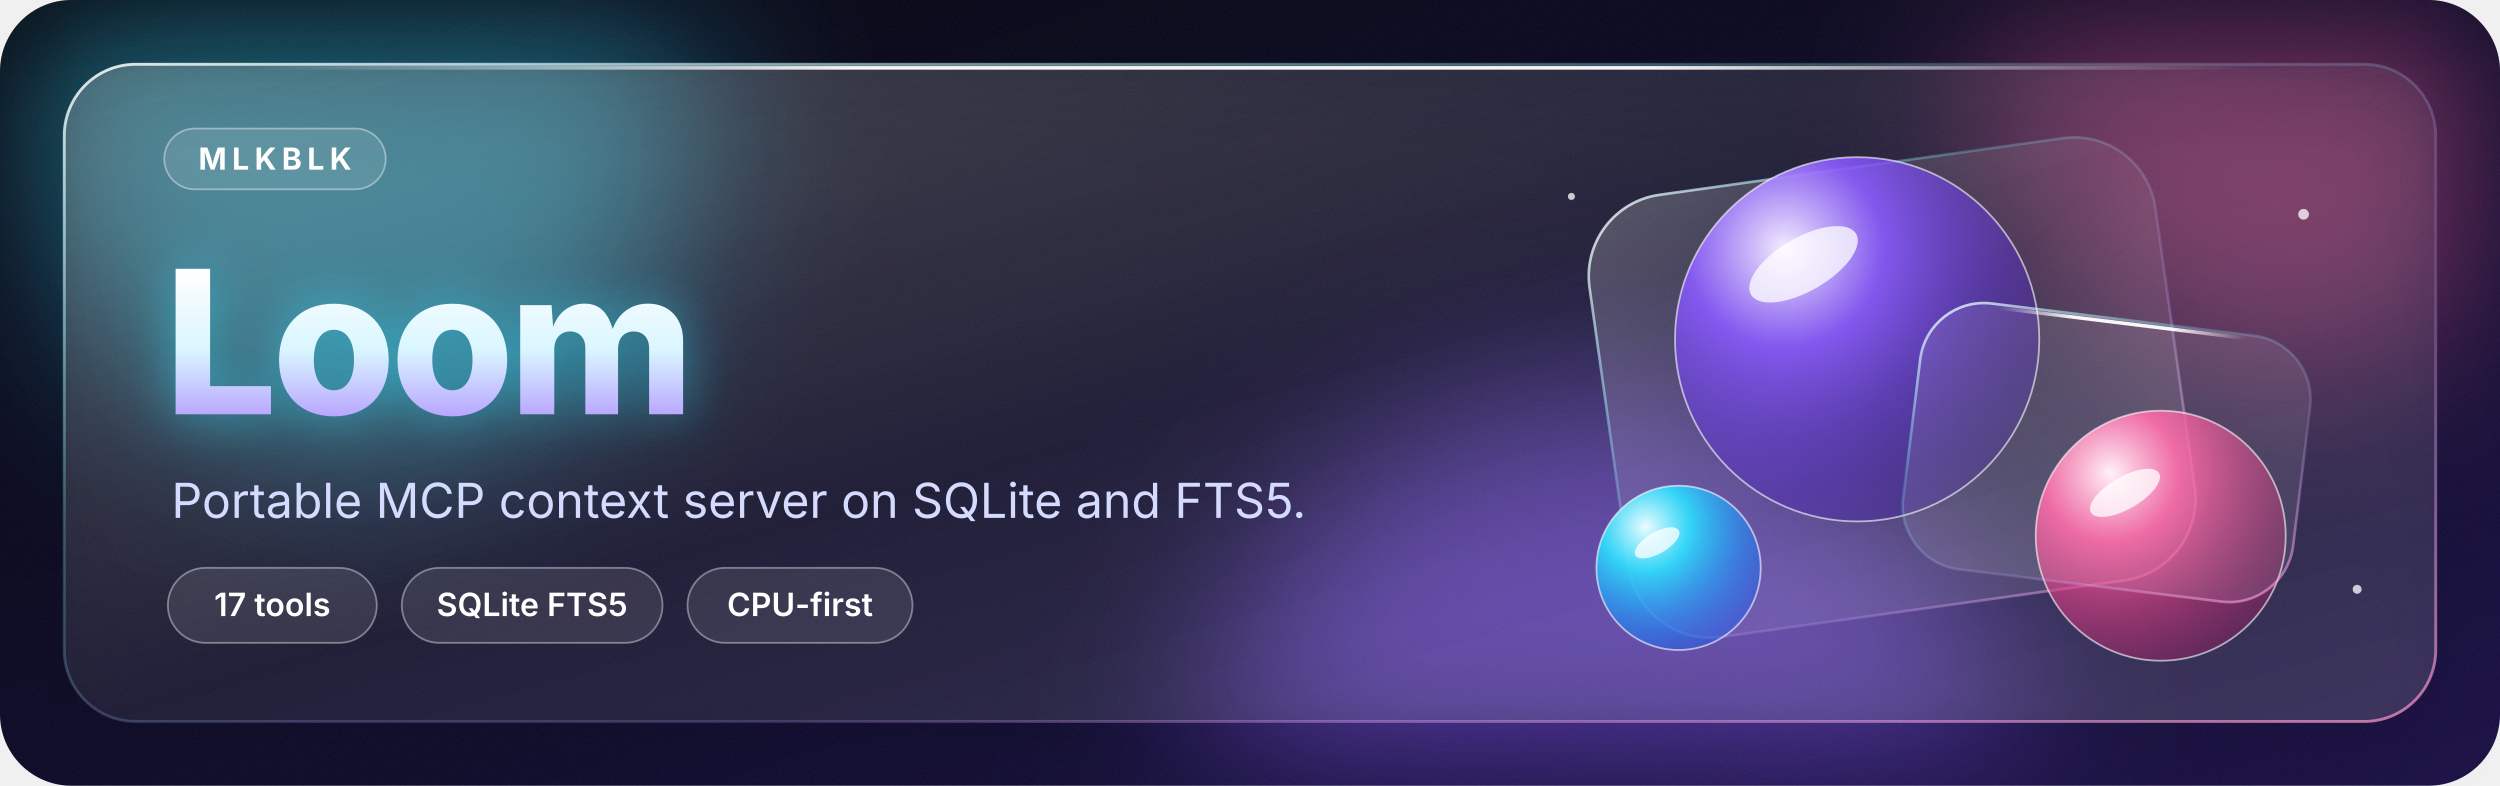
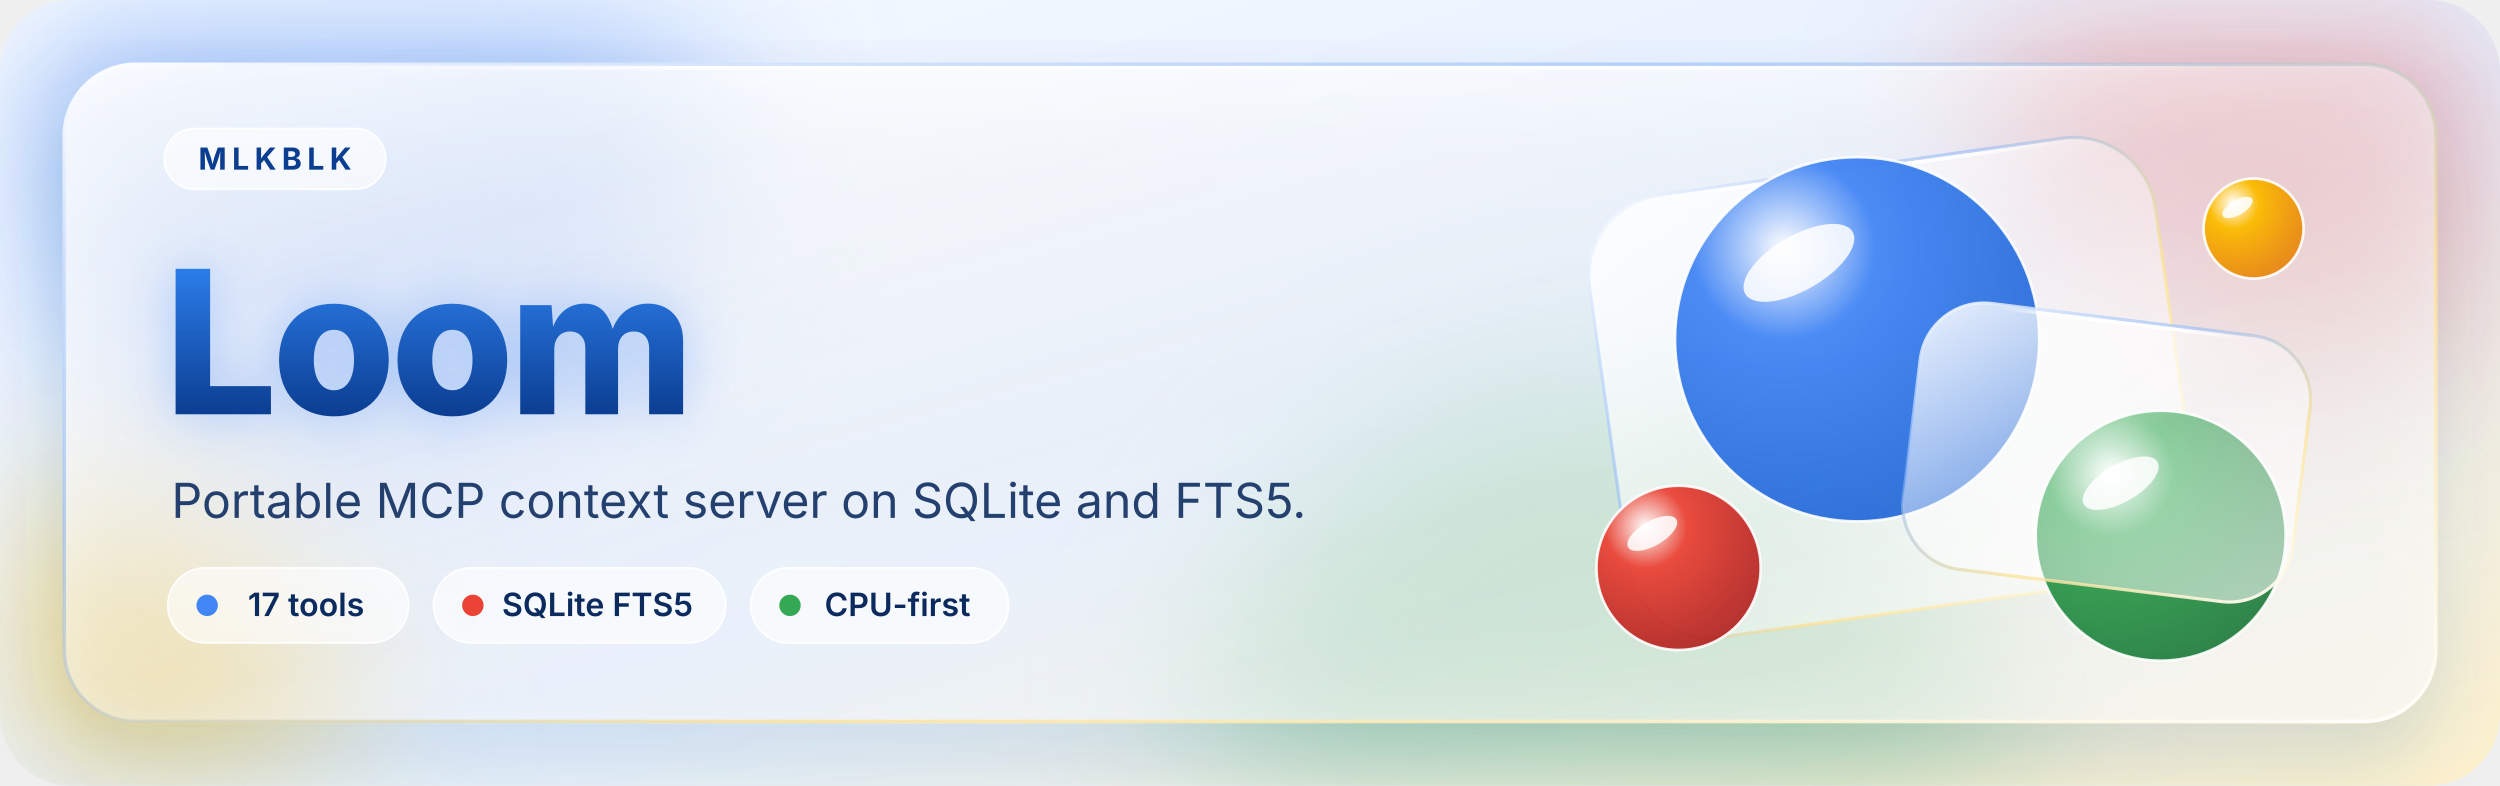
<svg xmlns="http://www.w3.org/2000/svg" viewBox="0 0 1400 440" role="img" aria-label="Loom by MLKBLK">
  <defs>
    <clipPath id="k">
      <rect width="1400" height="440" rx="40" />
    </clipPath>
    <linearGradient id="bg" x1="0" y1="0" x2="1" y2="1">
-       <stop offset="0" stop-color="#05060f" />
-       <stop offset=".6" stop-color="#0d0a2b" />
-       <stop offset="1" stop-color="#1a0f45" />
+       <stop offset="0" stop-color="#f8fbff" />
+       <stop offset=".55" stop-color="#e3efff" />
+       <stop offset="1" stop-color="#fff2cc" />
    </linearGradient>
    <linearGradient id="gl" x1="0" y1="0" x2="1" y2="1">
-       <stop offset="0" stop-color="#fff" stop-opacity=".22" />
-       <stop offset=".5" stop-color="#fff" stop-opacity=".06" />
-       <stop offset="1" stop-color="#fff" stop-opacity=".12" />
+       <stop offset="0" stop-color="#fff" stop-opacity=".88" />
+       <stop offset=".5" stop-color="#fff" stop-opacity=".38" />
+       <stop offset="1" stop-color="#fff" stop-opacity=".62" />
    </linearGradient>
    <linearGradient id="ed" x1="0" y1="0" x2="1" y2="1">
-       <stop offset="0" stop-color="#fff" stop-opacity=".85" />
-       <stop offset=".35" stop-color="#7df3ff" stop-opacity=".25" />
-       <stop offset=".65" stop-color="#c9a8ff" stop-opacity=".2" />
-       <stop offset="1" stop-color="#ff9ccb" stop-opacity=".7" />
+       <stop offset="0" stop-color="#fff" stop-opacity=".98" />
+       <stop offset=".35" stop-color="#8ab4f8" stop-opacity=".55" />
+       <stop offset=".65" stop-color="#fde293" stop-opacity=".75" />
+       <stop offset="1" stop-color="#fff" stop-opacity=".98" />
    </linearGradient>
    <linearGradient id="sp" x1="0" y1="0" x2="1" y2="0">
      <stop offset="0" stop-color="#fff" stop-opacity="0" />
-       <stop offset=".3" stop-color="#fff" stop-opacity=".95" />
-       <stop offset=".7" stop-color="#fff" stop-opacity=".95" />
+       <stop offset=".3" stop-color="#fff" stop-opacity="1" />
+       <stop offset=".7" stop-color="#fff" stop-opacity="1" />
      <stop offset="1" stop-color="#fff" stop-opacity="0" />
    </linearGradient>
    <linearGradient id="ik" x1="0" y1="0" x2="0" y2="1">
+       <stop offset="0" stop-color="#2b7de9" />
+       <stop offset="1" stop-color="#0b3d91" />
+     </linearGradient>
+     <linearGradient id="spectrum" x1="0" y1="0" x2="1" y2="0">
+       <stop offset="0" stop-color="#4285f4" />
+       <stop offset=".33" stop-color="#ea4335" />
+       <stop offset=".66" stop-color="#fbbc04" />
+       <stop offset="1" stop-color="#34a853" />
+     </linearGradient>
+     <radialGradient id="sb" cx=".3" cy=".25" r=".9">
      <stop offset="0" stop-color="#fff" />
-       <stop offset=".55" stop-color="#d9f6ff" />
-       <stop offset="1" stop-color="#b9a6ff" />
-     </linearGradient>
-     <radialGradient id="c" cx=".3" cy=".25" r=".9">
-       <stop offset="0" stop-color="#eafcff" />
-       <stop offset=".3" stop-color="#2de2ff" stop-opacity=".9" />
-       <stop offset="1" stop-color="#0a4bff" stop-opacity=".3" />
+       <stop offset=".28" stop-color="#4285f4" stop-opacity=".95" />
+       <stop offset="1" stop-color="#0b57d0" stop-opacity=".85" />
    </radialGradient>
-     <radialGradient id="v" cx=".3" cy=".25" r=".9">
-       <stop offset="0" stop-color="#f3ecff" />
-       <stop offset=".3" stop-color="#8a5bff" stop-opacity=".9" />
-       <stop offset="1" stop-color="#34158f" stop-opacity=".3" />
+     <radialGradient id="sr" cx=".3" cy=".25" r=".9">
+       <stop offset="0" stop-color="#fff" />
+       <stop offset=".28" stop-color="#ea4335" stop-opacity=".95" />
+       <stop offset="1" stop-color="#a50e0e" stop-opacity=".85" />
    </radialGradient>
-     <radialGradient id="r" cx=".3" cy=".25" r=".9">
-       <stop offset="0" stop-color="#fff0f7" />
-       <stop offset=".3" stop-color="#ff5fa2" stop-opacity=".9" />
-       <stop offset="1" stop-color="#9c1458" stop-opacity=".3" />
+     <radialGradient id="sy" cx=".3" cy=".25" r=".9">
+       <stop offset="0" stop-color="#fff" />
+       <stop offset=".28" stop-color="#fbbc04" stop-opacity=".98" />
+       <stop offset="1" stop-color="#e37400" stop-opacity=".85" />
+     </radialGradient>
+     <radialGradient id="sg" cx=".3" cy=".25" r=".9">
+       <stop offset="0" stop-color="#fff" />
+       <stop offset=".28" stop-color="#34a853" stop-opacity=".95" />
+       <stop offset="1" stop-color="#0b6b2a" stop-opacity=".85" />
    </radialGradient>
    <filter id="b" x="-60%" y="-60%" width="220%" height="220%">
      <feGaussianBlur stdDeviation="50" />
    </filter>
    <filter id="g" x="-20%" y="-40%" width="140%" height="180%">
      <feGaussianBlur stdDeviation="14" />
    </filter>
    <filter id="s" x="-20%" y="-20%" width="140%" height="160%">
-       <feDropShadow dx="0" dy="24" stdDeviation="24" flood-color="#000" flood-opacity=".45" />
-     </filter>
-     <filter id="n">
-       <feTurbulence type="fractalNoise" baseFrequency=".85" numOctaves="2" seed="7" />
-       <feColorMatrix values="0 0 0 0 1 0 0 0 0 1 0 0 0 0 1 .6 0 0 0 0" />
+       <feDropShadow dx="0" dy="22" stdDeviation="22" flood-color="#1a4d99" flood-opacity=".25" />
    </filter>
  </defs>
  <g clip-path="url(#k)">
    <rect width="1400" height="440" fill="url(#bg)" />
-     <circle cx="200" cy="60" r="190" fill="#2de2ff" opacity=".45" filter="url(#b)" />
-     <circle cx="900" cy="450" r="230" fill="#8a5bff" opacity=".55" filter="url(#b)" />
-     <circle cx="1280" cy="40" r="170" fill="#ff5fa2" opacity=".42" filter="url(#b)" />
-     <rect width="1400" height="440" filter="url(#n)" opacity=".07" />
+     <circle cx="200" cy="60" r="190" fill="#4285f4" opacity="0.5" filter="url(#b)" />
+     <circle cx="1280" cy="40" r="170" fill="#ea4335" opacity="0.38" filter="url(#b)" />
+     <circle cx="900" cy="450" r="230" fill="#34a853" opacity="0.42" filter="url(#b)" />
+     <circle cx="40" cy="430" r="150" fill="#fbbc04" opacity="0.55" filter="url(#b)" />
  </g>
-   <rect x="36" y="36" width="1328" height="368" rx="40" fill="url(#gl)" stroke="url(#ed)" stroke-width="1.6" filter="url(#s)" />
+   <rect x="36" y="36" width="1328" height="368" rx="40" fill="url(#gl)" stroke="url(#ed)" stroke-width="2" filter="url(#s)" />
  <rect x="140" y="37" width="1120" height="2" rx="1" fill="url(#sp)" />
  <g font-family="Inter,'Segoe UI Variable Display','SF Pro Display',system-ui,Arial,sans-serif">
-     <rect x="92" y="72" width="124" height="34" rx="17" fill="#fff" fill-opacity=".10" stroke="#fff" stroke-opacity=".4" />
-     <text x="154" y="95" font-size="17" font-weight="700" letter-spacing="3" text-anchor="middle" fill="#fff">MLKBLK</text>
-     <text x="92" y="232" font-size="112" font-weight="800" letter-spacing="-3" fill="#2de2ff" opacity=".5" filter="url(#g)">Loom</text>
+     <rect x="92" y="72" width="124" height="34" rx="17" fill="#fff" fill-opacity=".62" stroke="#fff" stroke-opacity=".95" />
+     <text x="154" y="95" font-size="17" font-weight="700" letter-spacing="3" text-anchor="middle" fill="#0b3d91">MLKBLK</text>
+     <text x="92" y="232" font-size="112" font-weight="800" letter-spacing="-3" fill="#4285f4" opacity=".35" filter="url(#g)">Loom</text>
    <text x="92" y="232" font-size="112" font-weight="800" letter-spacing="-3" fill="url(#ik)">Loom</text>
-     <text x="96" y="290" font-size="27" fill="#d5dbff">Portable MCP context server on SQLite and FTS5.</text>
-     <g font-size="18" font-weight="600" fill="#fff">
-       <rect x="94" y="318" width="117" height="42" rx="21" fill="#fff" fill-opacity=".10" stroke="#fff" stroke-opacity=".4" />
-       <text x="152.5" y="345" text-anchor="middle">17 tools</text>
-       <rect x="225" y="318" width="146" height="42" rx="21" fill="#fff" fill-opacity=".10" stroke="#fff" stroke-opacity=".4" />
-       <text x="298" y="345" text-anchor="middle">SQLite FTS5</text>
-       <rect x="385" y="318" width="126" height="42" rx="21" fill="#fff" fill-opacity=".10" stroke="#fff" stroke-opacity=".4" />
-       <text x="448" y="345" text-anchor="middle">CPU-first</text>
+     <text x="96" y="290" font-size="27" fill="#24406e">Portable MCP context server on SQLite and FTS5.</text>
+     <g font-size="18" font-weight="600" fill="#0b2a5e">
+       <rect x="94.0" y="318" width="134.8" height="42" rx="21" fill="#fff" fill-opacity=".62" stroke="#fff" stroke-opacity=".95" />
+       <circle cx="116.0" cy="339" r="6" fill="#4285f4" />
+       <text x="171.4" y="345" text-anchor="middle">17 tools</text>
+       <rect x="242.8" y="318" width="163.6" height="42" rx="21" fill="#fff" fill-opacity=".62" stroke="#fff" stroke-opacity=".95" />
+       <circle cx="264.8" cy="339" r="6" fill="#ea4335" />
+       <text x="334.6" y="345" text-anchor="middle">SQLite FTS5</text>
+       <rect x="420.4" y="318" width="144.4" height="42" rx="21" fill="#fff" fill-opacity=".62" stroke="#fff" stroke-opacity=".95" />
+       <circle cx="442.4" cy="339" r="6" fill="#34a853" />
+       <text x="502.6" y="345" text-anchor="middle">CPU-first</text>
    </g>
  </g>
  <g transform="rotate(-8 1060 220)">
-     <rect x="900" y="92" width="320" height="250" rx="46" fill="url(#gl)" stroke="url(#ed)" stroke-width="1.5" />
+     <rect x="900" y="92" width="320" height="250" rx="46" fill="url(#gl)" stroke="url(#ed)" stroke-width="1.8" />
+     <rect x="940" y="93" width="240" height="2" rx="1" fill="url(#sp)" />
  </g>
-   <circle cx="1040" cy="190" r="102" fill="url(#v)" stroke="#fff" stroke-opacity=".6" />
-   <circle cx="1210" cy="300" r="70" fill="url(#r)" stroke="#fff" stroke-opacity=".6" />
-   <circle cx="940" cy="318" r="46" fill="url(#c)" stroke="#fff" stroke-opacity=".6" />
+   <circle cx="1040" cy="190" r="102" fill="url(#sb)" stroke="#fff" stroke-opacity=".9" stroke-width="1.5" />
+   <ellipse cx="1007.4" cy="147.2" rx="34.7" ry="15.3" fill="#fff" fill-opacity=".85" transform="rotate(-30 1007.4 147.2)" />
+   <circle cx="1210" cy="300" r="70" fill="url(#sg)" stroke="#fff" stroke-opacity=".9" stroke-width="1.5" />
+   <ellipse cx="1187.6" cy="270.6" rx="23.8" ry="10.5" fill="#fff" fill-opacity=".85" transform="rotate(-30 1187.6 270.6)" />
+   <circle cx="940" cy="318" r="46" fill="url(#sr)" stroke="#fff" stroke-opacity=".9" stroke-width="1.5" />
+   <ellipse cx="925.3" cy="298.7" rx="15.6" ry="6.9" fill="#fff" fill-opacity=".85" transform="rotate(-30 925.3 298.7)" />
+   <circle cx="1262" cy="128" r="28" fill="url(#sy)" stroke="#fff" stroke-opacity=".9" stroke-width="1.5" />
+   <ellipse cx="1253.0" cy="116.2" rx="9.5" ry="4.2" fill="#fff" fill-opacity=".85" transform="rotate(-30 1253.0 116.2)" />
  <g transform="rotate(7 1160 250)">
-     <rect x="1070" y="176" width="220" height="150" rx="36" fill="#fff" fill-opacity=".10" stroke="url(#ed)" stroke-width="1.5" />
+     <rect x="1070" y="176" width="220" height="150" rx="36" fill="url(#gl)" stroke="url(#ed)" stroke-width="1.8" />
    <rect x="1110" y="177" width="140" height="2" rx="1" fill="url(#sp)" />
  </g>
-   <g fill="#fff" fill-opacity=".75">
-     <ellipse cx="1010" cy="148" rx="34" ry="15" transform="rotate(-30 1010 148)" />
-     <ellipse cx="1190" cy="276" rx="22" ry="9" transform="rotate(-30 1190 276)" />
-     <ellipse cx="928" cy="304" rx="14" ry="6" transform="rotate(-30 928 304)" />
-     <circle cx="1290" cy="120" r="3" />
-     <circle cx="880" cy="110" r="2" />
-     <circle cx="1320" cy="330" r="2.5" />
-   </g>
</svg>
